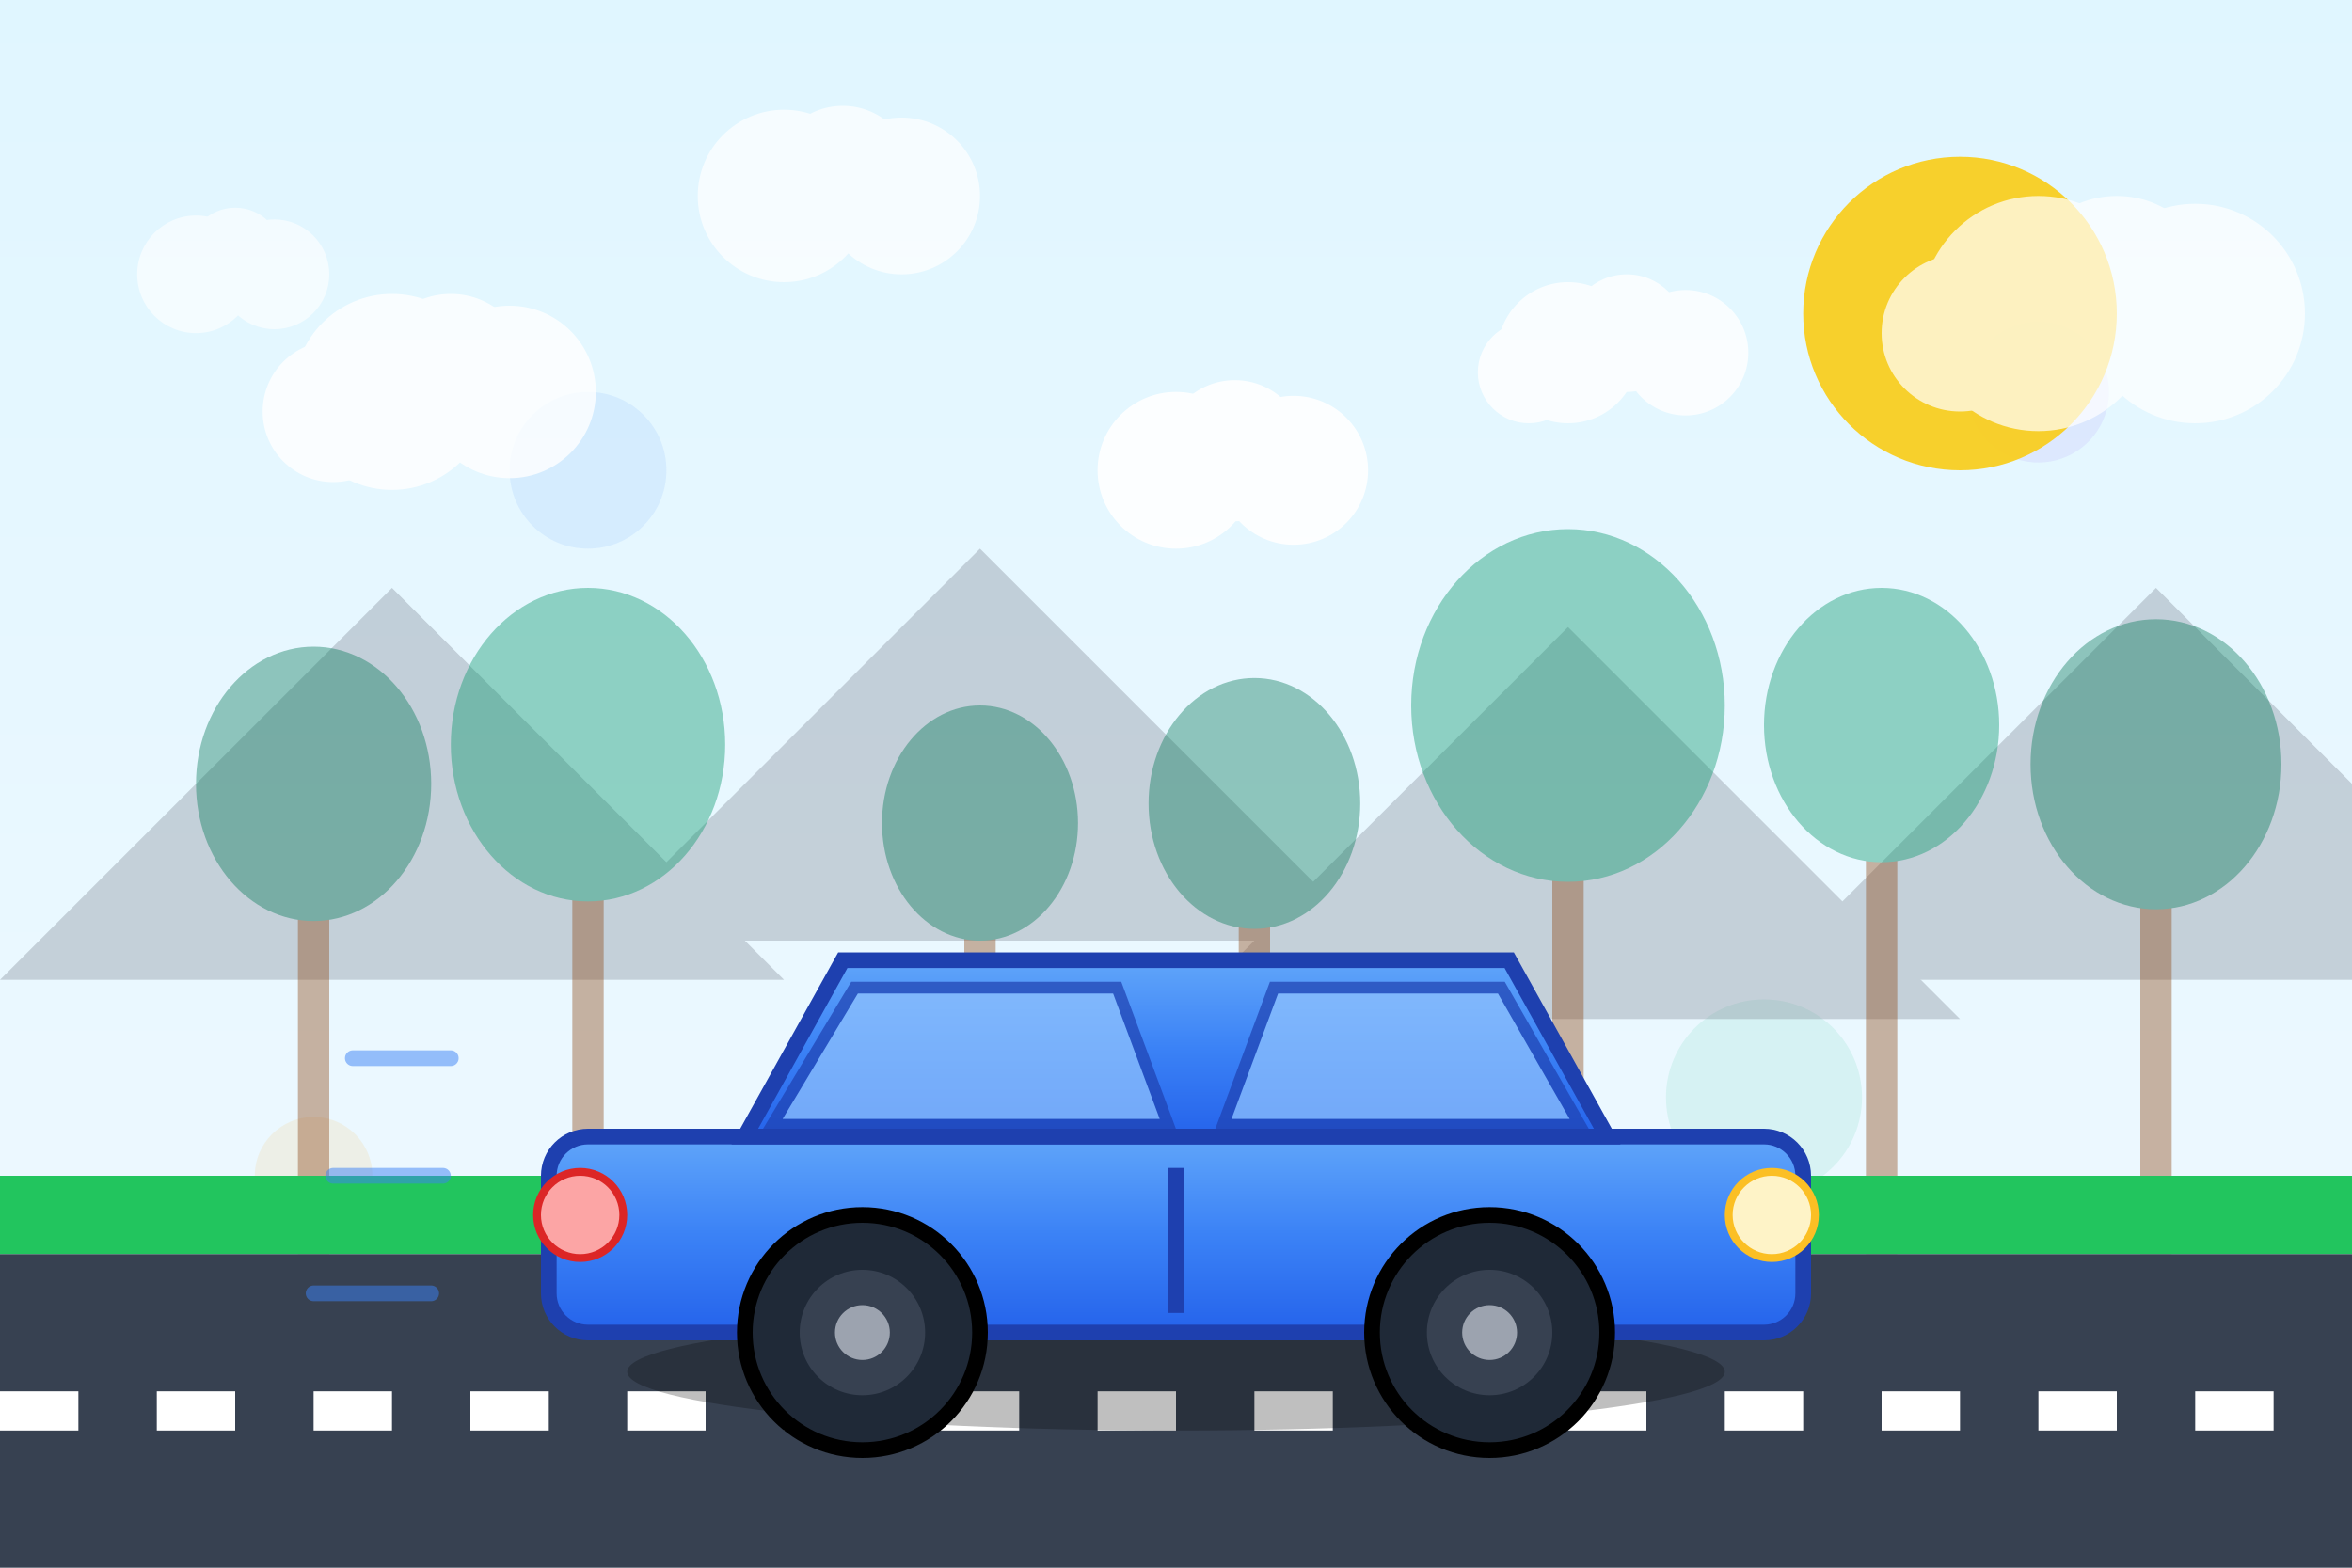
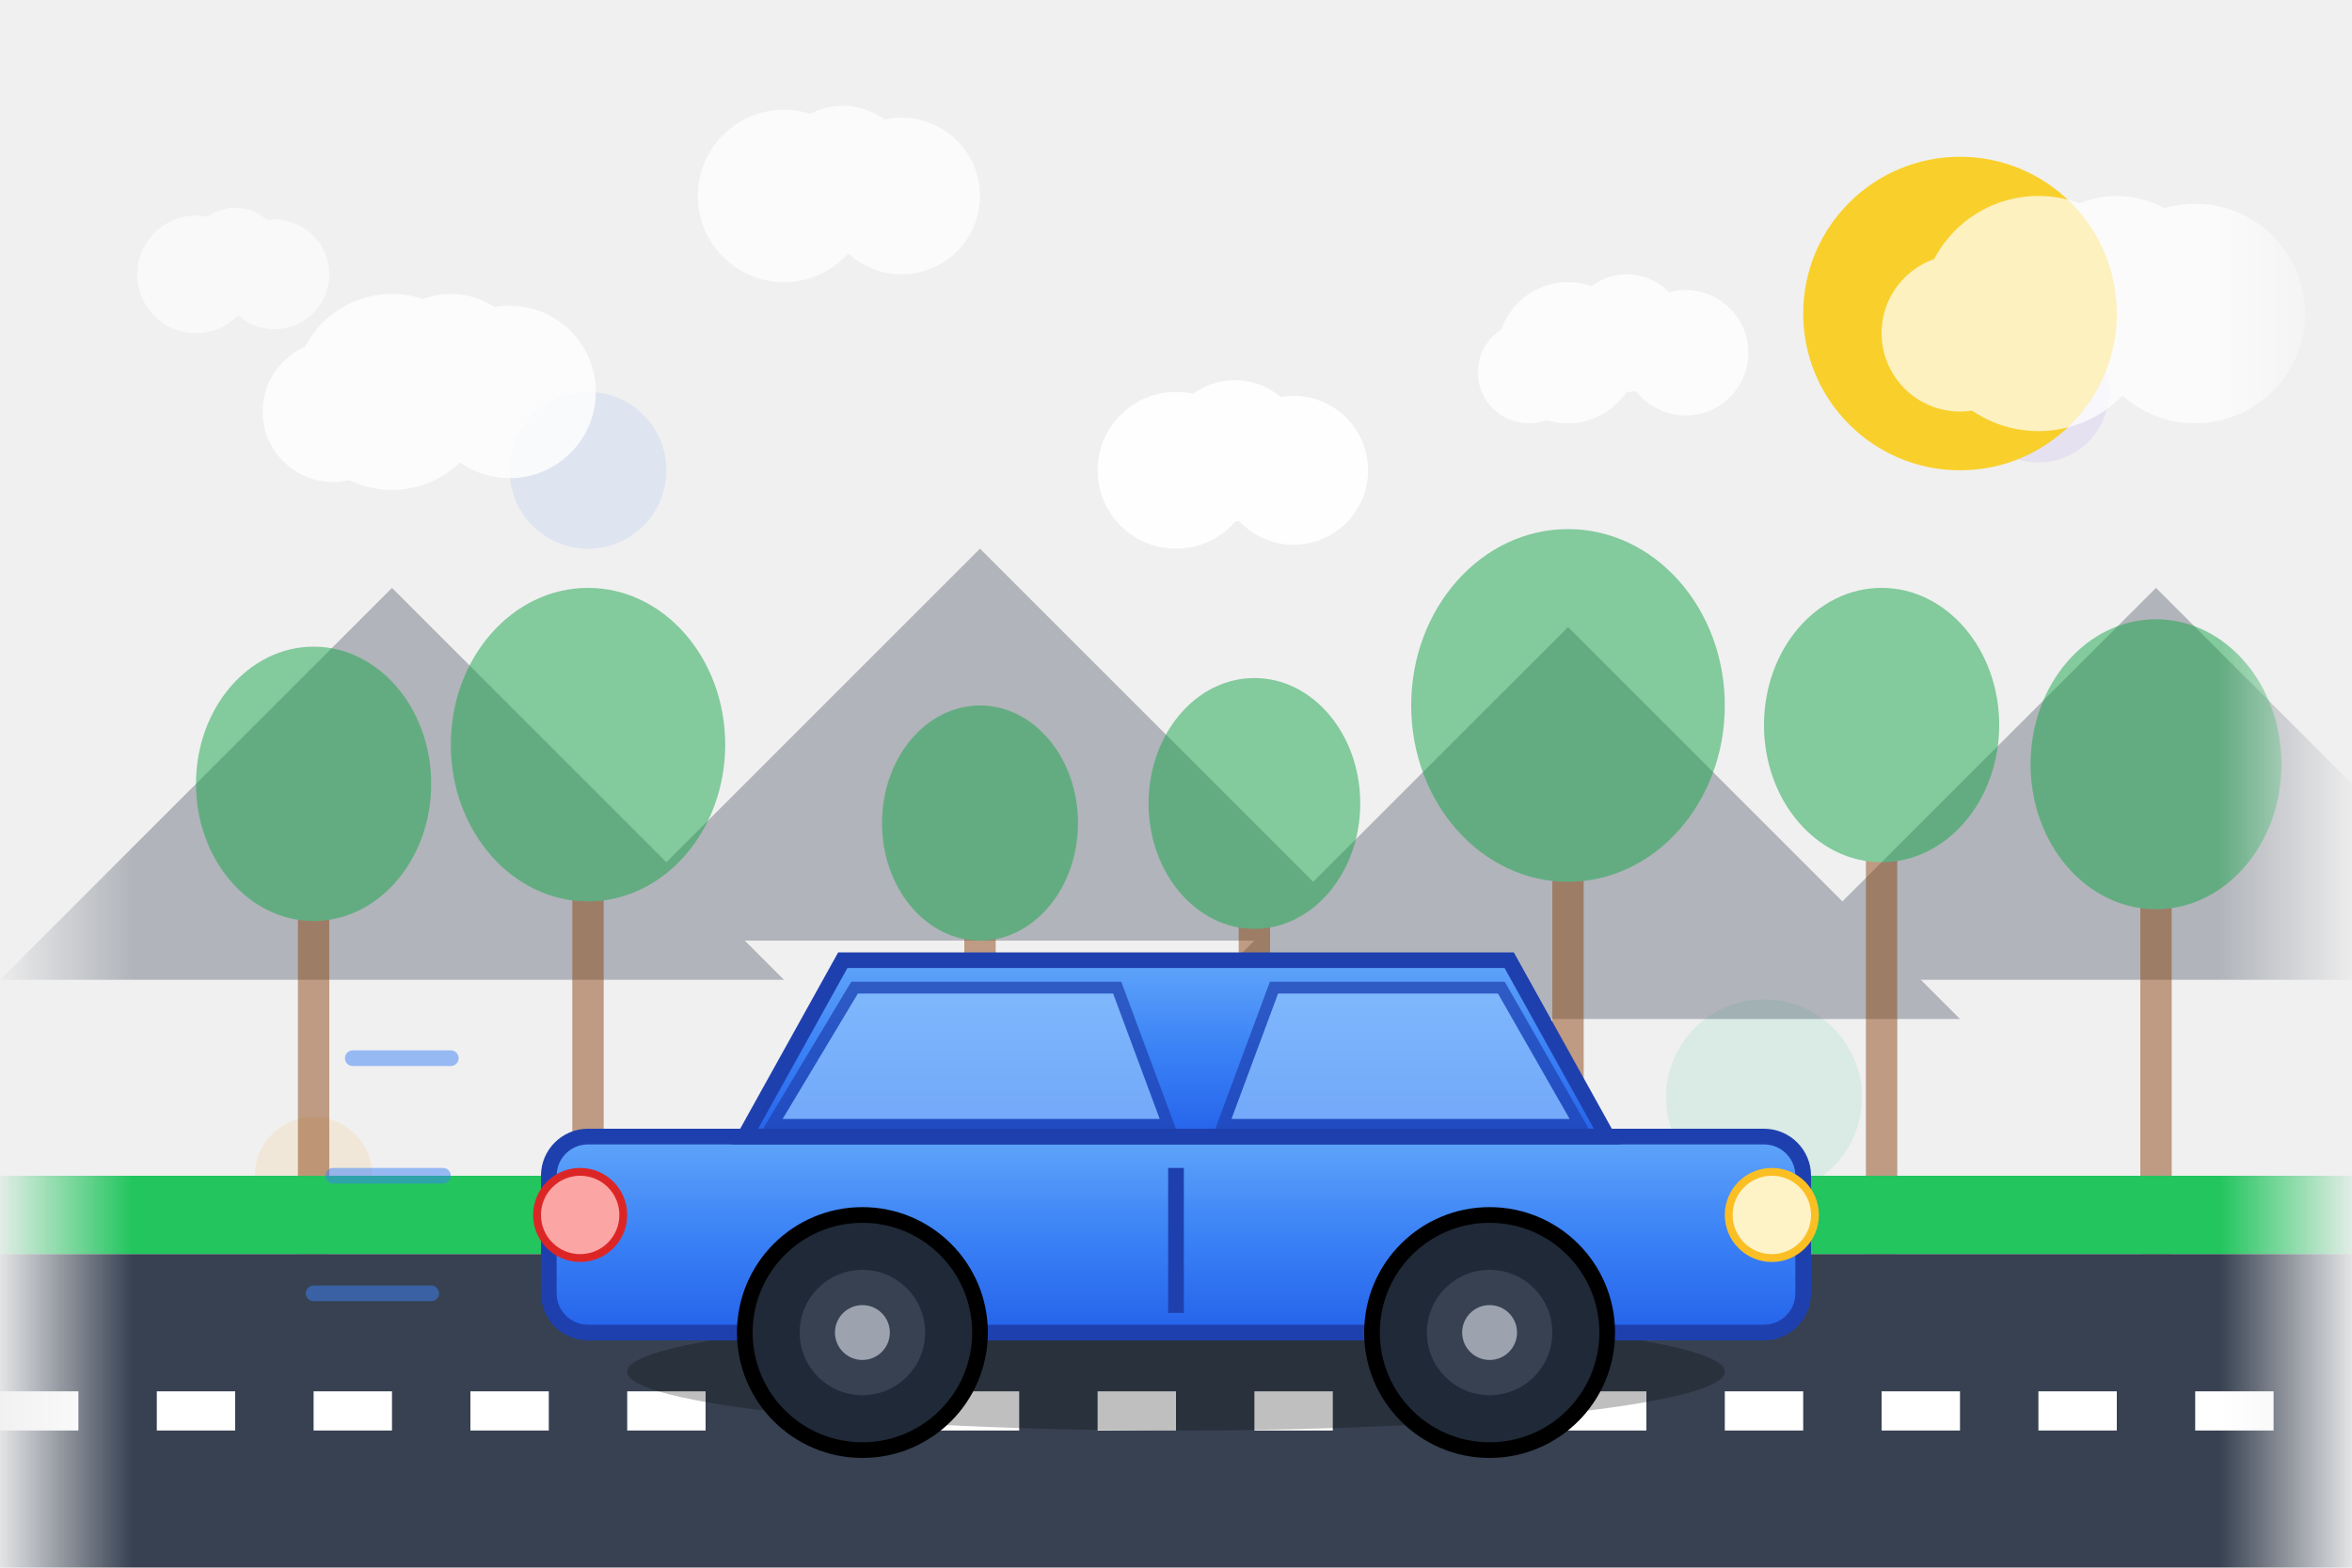
<svg xmlns="http://www.w3.org/2000/svg" width="600" height="400" viewBox="0 0 600 400">
  <defs>
    <linearGradient id="bgGradient" x1="0%" y1="0%" x2="0%" y2="100%">
      <stop offset="0%" style="stop-color:#e0f6ff;stop-opacity:1" />
      <stop offset="100%" style="stop-color:#f0f9ff;stop-opacity:1" />
    </linearGradient>
    <filter id="glow">
      <feGaussianBlur stdDeviation="3" result="coloredBlur" />
      <feMerge>
        <feMergeNode in="coloredBlur" />
        <feMergeNode in="SourceGraphic" />
      </feMerge>
    </filter>
-     <filter id="softGlow">
-       <feGaussianBlur stdDeviation="2" result="coloredBlur" />
-       <feMerge>
-         <feMergeNode in="coloredBlur" />
-         <feMergeNode in="SourceGraphic" />
-       </feMerge>
-     </filter>
+     <linearGradient id="fadeGradient" x1="0%" y1="0%" x2="100%" y2="0%">
+       <stop offset="0%" stop-color="#000000" stop-opacity="1" />
+       <stop offset="6%" stop-color="#ffffff" stop-opacity="1" />
+       <stop offset="94%" stop-color="#ffffff" stop-opacity="1" />
+       <stop offset="100%" stop-color="#000000" stop-opacity="1" />
+     </linearGradient>
+     <mask id="fadeMask" maskUnits="userSpaceOnUse">
+       <rect x="0" y="0" width="600" height="400" fill="url(#fadeGradient)" />
+     </mask>
+     <linearGradient id="leftFade" x1="0%" y1="0%" x2="100%" y2="0%">
+       <stop offset="0%" style="stop-color:#2563eb;stop-opacity:1" />
+       <stop offset="100%" style="stop-color:#2563eb;stop-opacity:0" />
+     </linearGradient>
+     <linearGradient id="rightFade" x1="100%" y1="0%" x2="0%" y2="0%">
+       <stop offset="0%" style="stop-color:#2563eb;stop-opacity:1" />
+       <stop offset="100%" style="stop-color:#2563eb;stop-opacity:0" />
+     </linearGradient>
  </defs>
-   <rect width="600" height="400" fill="url(#bgGradient)" />
-   <g opacity="0.1">
-     <circle cx="150" cy="120" r="20" fill="#3b82f6">
-       <animate attributeName="r" values="20;60;20" dur="8s" repeatCount="indefinite" />
-       <animate attributeName="opacity" values="0.1;0.3;0.1" dur="8s" repeatCount="indefinite" />
-     </circle>
-     <circle cx="450" cy="280" r="25" fill="#10b981">
-       <animate attributeName="r" values="25;70;25" dur="10s" repeatCount="indefinite" />
-       <animate attributeName="opacity" values="0.1;0.25;0.1" dur="10s" repeatCount="indefinite" />
-     </circle>
-     <circle cx="80" cy="300" r="15" fill="#f59e0b">
-       <animate attributeName="r" values="15;45;15" dur="6s" repeatCount="indefinite" />
-       <animate attributeName="opacity" values="0.1;0.2;0.1" dur="6s" repeatCount="indefinite" />
-     </circle>
-     <circle cx="520" cy="100" r="18" fill="#8b5cf6">
-       <animate attributeName="r" values="18;50;18" dur="9s" repeatCount="indefinite" />
-       <animate attributeName="opacity" values="0.1;0.22;0.1" dur="9s" repeatCount="indefinite" />
-     </circle>
-   </g>
-   <g>
-     <circle cx="500" cy="80" r="40" fill="#facc15" opacity="0.9">
-       <animate attributeName="r" values="38;44;38" dur="4s" repeatCount="indefinite" />
-       <animate attributeName="opacity" values="0.8;1;0.8" dur="4s" repeatCount="indefinite" />
-     </circle>
-     <g fill="white" opacity="0.8">
-       <circle cx="100" cy="100" r="25" />
-       <circle cx="115" cy="95" r="20" />
-       <circle cx="130" cy="100" r="22" />
-       <circle cx="85" cy="105" r="18" />
+   <g mask="url(#fadeMask)">
+     <g opacity="0.1">
+       <circle cx="150" cy="120" r="20" fill="#3b82f6">
+         <animate attributeName="r" values="20;60;20" dur="8s" repeatCount="indefinite" />
+         <animate attributeName="opacity" values="0.1;0.3;0.1" dur="8s" repeatCount="indefinite" />
+       </circle>
+       <circle cx="450" cy="280" r="25" fill="#10b981">
+         <animate attributeName="r" values="25;70;25" dur="10s" repeatCount="indefinite" />
+         <animate attributeName="opacity" values="0.1;0.25;0.1" dur="10s" repeatCount="indefinite" />
+       </circle>
+       <circle cx="80" cy="300" r="15" fill="#f59e0b">
+         <animate attributeName="r" values="15;45;15" dur="6s" repeatCount="indefinite" />
+         <animate attributeName="opacity" values="0.1;0.2;0.1" dur="6s" repeatCount="indefinite" />
+       </circle>
+       <circle cx="520" cy="100" r="18" fill="#8b5cf6">
+         <animate attributeName="r" values="18;50;18" dur="9s" repeatCount="indefinite" />
+         <animate attributeName="opacity" values="0.1;0.22;0.1" dur="9s" repeatCount="indefinite" />
+       </circle>
    </g>
-     <g fill="white" opacity="0.7">
-       <circle cx="520" cy="80" r="30" />
-       <circle cx="540" cy="75" r="25" />
-       <circle cx="560" cy="80" r="28" />
-       <circle cx="500" cy="85" r="20" />
-     </g>
-     <g fill="white" opacity="0.9">
-       <circle cx="300" cy="120" r="20" />
-       <circle cx="315" cy="115" r="18" />
-       <circle cx="330" cy="120" r="19" />
-     </g>
-     <g fill="white" opacity="0.6">
-       <circle cx="50" cy="70" r="15" />
-       <circle cx="60" cy="65" r="12" />
-       <circle cx="70" cy="70" r="14" />
-     </g>
-     <g fill="white" opacity="0.8">
-       <circle cx="400" cy="90" r="18" />
-       <circle cx="415" cy="85" r="15" />
-       <circle cx="430" cy="90" r="16" />
-       <circle cx="390" cy="95" r="13" />
-     </g>
-     <g fill="white" opacity="0.7">
-       <circle cx="200" cy="50" r="22" />
-       <circle cx="215" cy="45" r="18" />
-       <circle cx="230" cy="50" r="20" />
-     </g>
-     <g opacity="0.3" fill="#6B7280">
-       <polygon points="0,250 100,150 200,250" />
-       <polygon points="150,240 250,140 350,240" />
-       <polygon points="300,260 400,160 500,260" />
-       <polygon points="450,250 550,150 650,250" />
-       <polygon points="600,240 700,140 800,240" />
-       <polygon points="750,260 850,160 950,260" />
-       <polygon points="900,250 1000,150 1100,250" />
-       <polygon points="1050,240 1150,140 1250,240" />
-       <polygon points="1200,250 1300,150 1400,250" />
-       <polygon points="1350,240 1450,140 1550,240" />
-       <polygon points="1500,260 1600,160 1700,260" />
-       <polygon points="1650,250 1750,150 1850,250" />
-       <polygon points="1800,240 1900,140 2000,240" />
-       <polygon points="1950,260 2050,160 2150,260" />
-       <polygon points="2100,250 2200,150 2300,250" />
-       <polygon points="2250,240 2350,140 2450,240" />
-       <animateTransform attributeName="transform" type="translate" from="0 0" to="-1200 0" dur="48s" repeatCount="indefinite" />
-     </g>
-     <g opacity="0.4">
-       <rect x="76" y="220" width="8" height="100" fill="#8B4513" />
-       <ellipse cx="80" cy="200" rx="30" ry="35" fill="#047857" />
-       <rect x="146" y="210" width="8" height="110" fill="#8B4513" />
-       <ellipse cx="150" cy="190" rx="35" ry="40" fill="#059669" />
-       <rect x="246" y="230" width="8" height="90" fill="#8B4513" />
-       <ellipse cx="250" cy="210" rx="25" ry="30" fill="#047857" />
-       <rect x="396" y="200" width="8" height="120" fill="#8B4513" />
-       <ellipse cx="400" cy="180" rx="40" ry="45" fill="#059669" />
-       <rect x="546" y="215" width="8" height="105" fill="#8B4513" />
-       <ellipse cx="550" cy="195" rx="32" ry="37" fill="#047857" />
-       <rect x="316" y="225" width="8" height="95" fill="#8B4513" />
-       <ellipse cx="320" cy="205" rx="27" ry="32" fill="#047857" />
-       <rect x="476" y="205" width="8" height="115" fill="#8B4513" />
-       <ellipse cx="480" cy="185" rx="30" ry="35" fill="#059669" />
-       <rect x="676" y="220" width="8" height="100" fill="#8B4513" />
-       <ellipse cx="680" cy="200" rx="30" ry="35" fill="#047857" />
-       <rect x="746" y="210" width="8" height="110" fill="#8B4513" />
-       <ellipse cx="750" cy="190" rx="35" ry="40" fill="#059669" />
-       <rect x="846" y="230" width="8" height="90" fill="#8B4513" />
-       <ellipse cx="850" cy="210" rx="25" ry="30" fill="#047857" />
-       <rect x="996" y="200" width="8" height="120" fill="#8B4513" />
-       <ellipse cx="1000" cy="180" rx="40" ry="45" fill="#059669" />
-       <rect x="1146" y="215" width="8" height="105" fill="#8B4513" />
-       <ellipse cx="1150" cy="195" rx="32" ry="37" fill="#047857" />
-       <rect x="916" y="225" width="8" height="95" fill="#8B4513" />
-       <ellipse cx="920" cy="205" rx="27" ry="32" fill="#047857" />
-       <rect x="1076" y="205" width="8" height="115" fill="#8B4513" />
-       <ellipse cx="1080" cy="185" rx="30" ry="35" fill="#059669" />
-       <animateTransform attributeName="transform" type="translate" from="0 0" to="-600 0" dur="12s" repeatCount="indefinite" />
-     </g>
-     <rect x="0" y="300" width="600" height="20" fill="#22c55e" />
-     <rect x="0" y="320" width="600" height="80" fill="#374151" />
-     <line x1="0" y1="360" x2="600" y2="360" stroke="white" stroke-width="10" stroke-dasharray="20 20">
-       <animateTransform attributeName="transform" type="translate" from="0 0" to="-40 0" dur="1.5s" repeatCount="indefinite" />
-     </line>
    <g>
+       <circle cx="500" cy="80" r="40" fill="#facc15" opacity="0.9">
+         <animate attributeName="r" values="38;44;38" dur="4s" repeatCount="indefinite" />
+         <animate attributeName="opacity" values="0.8;1;0.8" dur="4s" repeatCount="indefinite" />
+       </circle>
+       <g fill="white" opacity="0.8">
+         <circle cx="100" cy="100" r="25" />
+         <circle cx="115" cy="95" r="20" />
+         <circle cx="130" cy="100" r="22" />
+         <circle cx="85" cy="105" r="18" />
+       </g>
+       <g fill="white" opacity="0.7">
+         <circle cx="520" cy="80" r="30" />
+         <circle cx="540" cy="75" r="25" />
+         <circle cx="560" cy="80" r="28" />
+         <circle cx="500" cy="85" r="20" />
+       </g>
+       <g fill="white" opacity="0.9">
+         <circle cx="300" cy="120" r="20" />
+         <circle cx="315" cy="115" r="18" />
+         <circle cx="330" cy="120" r="19" />
+       </g>
+       <g fill="white" opacity="0.6">
+         <circle cx="50" cy="70" r="15" />
+         <circle cx="60" cy="65" r="12" />
+         <circle cx="70" cy="70" r="14" />
+       </g>
+       <g fill="white" opacity="0.8">
+         <circle cx="400" cy="90" r="18" />
+         <circle cx="415" cy="85" r="15" />
+         <circle cx="430" cy="90" r="16" />
+         <circle cx="390" cy="95" r="13" />
+       </g>
+       <g fill="white" opacity="0.7">
+         <circle cx="200" cy="50" r="22" />
+         <circle cx="215" cy="45" r="18" />
+         <circle cx="230" cy="50" r="20" />
+       </g>
+       <g opacity="0.3" fill="#1e293b">
+         <polygon points="0,250 100,150 200,250" />
+         <polygon points="150,240 250,140 350,240" />
+         <polygon points="300,260 400,160 500,260" />
+         <polygon points="450,250 550,150 650,250" />
+         <polygon points="600,240 700,140 800,240" />
+         <polygon points="750,260 850,160 950,260" />
+         <polygon points="900,250 1000,150 1100,250" />
+         <polygon points="1050,240 1150,140 1250,240" />
+         <polygon points="1200,250 1300,150 1400,250" />
+         <polygon points="1350,240 1450,140 1550,240" />
+         <polygon points="1500,260 1600,160 1700,260" />
+         <polygon points="1650,250 1750,150 1850,250" />
+         <polygon points="1800,240 1900,140 2000,240" />
+         <polygon points="1950,260 2050,160 2150,260" />
+         <polygon points="2100,250 2200,150 2300,250" />
+         <polygon points="2250,240 2350,140 2450,240" />
+         <animateTransform attributeName="transform" type="translate" from="0 0" to="-1200 0" dur="48s" repeatCount="indefinite" />
+       </g>
      <g opacity="0.5">
-         <line x1="90" y1="270" x2="115" y2="270" stroke="#3b82f6" stroke-width="4" stroke-linecap="round">
-           <animate attributeName="opacity" values="0.3;0.6;0.3" dur="0.6s" repeatCount="indefinite" />
-         </line>
-         <line x1="85" y1="300" x2="113" y2="300" stroke="#3b82f6" stroke-width="4" stroke-linecap="round">
-           <animate attributeName="opacity" values="0.3;0.5;0.3" dur="0.7s" repeatCount="indefinite" />
-         </line>
-         <line x1="80" y1="330" x2="110" y2="330" stroke="#3b82f6" stroke-width="4" stroke-linecap="round">
-           <animate attributeName="opacity" values="0.3;0.6;0.3" dur="0.8s" repeatCount="indefinite" />
-         </line>
+         <rect x="76" y="220" width="8" height="100" fill="#8B4513" />
+         <ellipse cx="80" cy="200" rx="30" ry="35" fill="#16a34a" />
+         <rect x="146" y="210" width="8" height="110" fill="#8B4513" />
+         <ellipse cx="150" cy="190" rx="35" ry="40" fill="#16a34a" />
+         <rect x="246" y="230" width="8" height="90" fill="#8B4513" />
+         <ellipse cx="250" cy="210" rx="25" ry="30" fill="#16a34a" />
+         <rect x="396" y="200" width="8" height="120" fill="#8B4513" />
+         <ellipse cx="400" cy="180" rx="40" ry="45" fill="#16a34a" />
+         <rect x="546" y="215" width="8" height="105" fill="#8B4513" />
+         <ellipse cx="550" cy="195" rx="32" ry="37" fill="#16a34a" />
+         <rect x="316" y="225" width="8" height="95" fill="#8B4513" />
+         <ellipse cx="320" cy="205" rx="27" ry="32" fill="#16a34a" />
+         <rect x="476" y="205" width="8" height="115" fill="#8B4513" />
+         <ellipse cx="480" cy="185" rx="30" ry="35" fill="#16a34a" />
+         <rect x="676" y="220" width="8" height="100" fill="#8B4513" />
+         <ellipse cx="680" cy="200" rx="30" ry="35" fill="#16a34a" />
+         <rect x="746" y="210" width="8" height="110" fill="#8B4513" />
+         <ellipse cx="750" cy="190" rx="35" ry="40" fill="#16a34a" />
+         <rect x="846" y="230" width="8" height="90" fill="#8B4513" />
+         <ellipse cx="850" cy="210" rx="25" ry="30" fill="#16a34a" />
+         <rect x="996" y="200" width="8" height="120" fill="#8B4513" />
+         <ellipse cx="1000" cy="180" rx="40" ry="45" fill="#16a34a" />
+         <rect x="1146" y="215" width="8" height="105" fill="#8B4513" />
+         <ellipse cx="1150" cy="195" rx="32" ry="37" fill="#16a34a" />
+         <rect x="916" y="225" width="8" height="95" fill="#8B4513" />
+         <ellipse cx="920" cy="205" rx="27" ry="32" fill="#16a34a" />
+         <rect x="1076" y="205" width="8" height="115" fill="#8B4513" />
+         <ellipse cx="1080" cy="185" rx="30" ry="35" fill="#16a34a" />
+         <animateTransform attributeName="transform" type="translate" from="0 0" to="-600 0" dur="12s" repeatCount="indefinite" />
      </g>
-       <ellipse cx="300" cy="350" rx="140" ry="15" fill="black" opacity="0.25">
-         <animate attributeName="rx" values="140;145;140" dur="2s" repeatCount="indefinite" />
-         <animate attributeName="opacity" values="0.2;0.3;0.2" dur="2s" repeatCount="indefinite" />
-       </ellipse>
-       <defs>
-         <linearGradient id="carGradient" x1="0%" y1="0%" x2="0%" y2="100%">
-           <stop offset="0%" style="stop-color:#60a5fa;stop-opacity:1" />
-           <stop offset="50%" style="stop-color:#3b82f6;stop-opacity:1" />
-           <stop offset="100%" style="stop-color:#2563eb;stop-opacity:1" />
-         </linearGradient>
-       </defs>
-       <rect x="140" y="290" width="320" height="50" rx="10" fill="url(#carGradient)" stroke="#1e40af" stroke-width="4" />
-       <path d="M 190 290 L 215 245 L 385 245 L 410 290 Z" fill="url(#carGradient)" stroke="#1e40af" stroke-width="4" />
-       <path d="M 197 287 L 218 252 L 285 252 L 298 287 Z" fill="#93c5fd" stroke="#1e40af" stroke-width="3" opacity="0.7" />
-       <path d="M 312 287 L 325 252 L 383 252 L 403 287 Z" fill="#93c5fd" stroke="#1e40af" stroke-width="3" opacity="0.7" />
-       <circle cx="148" cy="310" r="11" fill="#fca5a5" stroke="#dc2626" stroke-width="2">
-         <animate attributeName="opacity" values="0.8;1;0.8" dur="1.5s" repeatCount="indefinite" />
-       </circle>
-       <circle cx="452" cy="310" r="11" fill="#fef3c7" stroke="#fbbf24" stroke-width="2" />
-       <line x1="300" y1="298" x2="300" y2="335" stroke="#1e40af" stroke-width="4" />
-       <circle cx="220" cy="340" r="30" fill="#1f2937" stroke="#000" stroke-width="4" />
-       <circle cx="220" cy="340" r="16" fill="#374151" />
-       <circle cx="220" cy="340" r="7" fill="#9ca3af" />
-       <circle cx="380" cy="340" r="30" fill="#1f2937" stroke="#000" stroke-width="4" />
-       <circle cx="380" cy="340" r="16" fill="#374151" />
-       <circle cx="380" cy="340" r="7" fill="#9ca3af" />
-       <animateTransform attributeName="transform" type="translate" values="0,0; 0,-1; 0,-2; 0,-1; 0,0; 0,1; 0,2; 0,1; 0,0" dur="4s" repeatCount="indefinite" />
+       <rect x="0" y="300" width="600" height="20" fill="#22c55e" />
+       <rect x="0" y="320" width="600" height="80" fill="#374151" />
+       <line x1="0" y1="360" x2="600" y2="360" stroke="white" stroke-width="10" stroke-dasharray="20 20">
+         <animateTransform attributeName="transform" type="translate" from="0 0" to="-40 0" dur="1.5s" repeatCount="indefinite" />
+       </line>
+       <g>
+         <g opacity="0.5">
+           <line x1="90" y1="270" x2="115" y2="270" stroke="#3b82f6" stroke-width="4" stroke-linecap="round">
+             <animate attributeName="opacity" values="0.3;0.6;0.3" dur="0.6s" repeatCount="indefinite" />
+           </line>
+           <line x1="85" y1="300" x2="113" y2="300" stroke="#3b82f6" stroke-width="4" stroke-linecap="round">
+             <animate attributeName="opacity" values="0.3;0.5;0.3" dur="0.7s" repeatCount="indefinite" />
+           </line>
+           <line x1="80" y1="330" x2="110" y2="330" stroke="#3b82f6" stroke-width="4" stroke-linecap="round">
+             <animate attributeName="opacity" values="0.3;0.6;0.3" dur="0.8s" repeatCount="indefinite" />
+           </line>
+         </g>
+         <ellipse cx="300" cy="350" rx="140" ry="15" fill="black" opacity="0.25">
+           <animate attributeName="rx" values="140;145;140" dur="2s" repeatCount="indefinite" />
+           <animate attributeName="opacity" values="0.2;0.3;0.2" dur="2s" repeatCount="indefinite" />
+         </ellipse>
+         <defs>
+           <linearGradient id="carGradient" x1="0%" y1="0%" x2="0%" y2="100%">
+             <stop offset="0%" style="stop-color:#60a5fa;stop-opacity:1" />
+             <stop offset="50%" style="stop-color:#3b82f6;stop-opacity:1" />
+             <stop offset="100%" style="stop-color:#2563eb;stop-opacity:1" />
+           </linearGradient>
+         </defs>
+         <rect x="140" y="290" width="320" height="50" rx="10" fill="url(#carGradient)" stroke="#1e40af" stroke-width="4" />
+         <path d="M 190 290 L 215 245 L 385 245 L 410 290 Z" fill="url(#carGradient)" stroke="#1e40af" stroke-width="4" />
+         <path d="M 197 287 L 218 252 L 285 252 L 298 287 Z" fill="#93c5fd" stroke="#1e40af" stroke-width="3" opacity="0.7" />
+         <path d="M 312 287 L 325 252 L 383 252 L 403 287 Z" fill="#93c5fd" stroke="#1e40af" stroke-width="3" opacity="0.7" />
+         <circle cx="148" cy="310" r="11" fill="#fca5a5" stroke="#dc2626" stroke-width="2">
+           <animate attributeName="opacity" values="0.8;1;0.8" dur="1.5s" repeatCount="indefinite" />
+         </circle>
+         <circle cx="452" cy="310" r="11" fill="#fef3c7" stroke="#fbbf24" stroke-width="2" />
+         <line x1="300" y1="298" x2="300" y2="335" stroke="#1e40af" stroke-width="4" />
+         <circle cx="220" cy="340" r="30" fill="#1f2937" stroke="#000" stroke-width="4" />
+         <circle cx="220" cy="340" r="16" fill="#374151" />
+         <circle cx="220" cy="340" r="7" fill="#9ca3af" />
+         <circle cx="380" cy="340" r="30" fill="#1f2937" stroke="#000" stroke-width="4" />
+         <circle cx="380" cy="340" r="16" fill="#374151" />
+         <circle cx="380" cy="340" r="7" fill="#9ca3af" />
+         <animateTransform attributeName="transform" type="translate" values="0,0; 0,-1; 0,-2; 0,-1; 0,0; 0,1; 0,2; 0,1; 0,0" dur="4s" repeatCount="indefinite" />
+       </g>
    </g>
  </g>
</svg>
